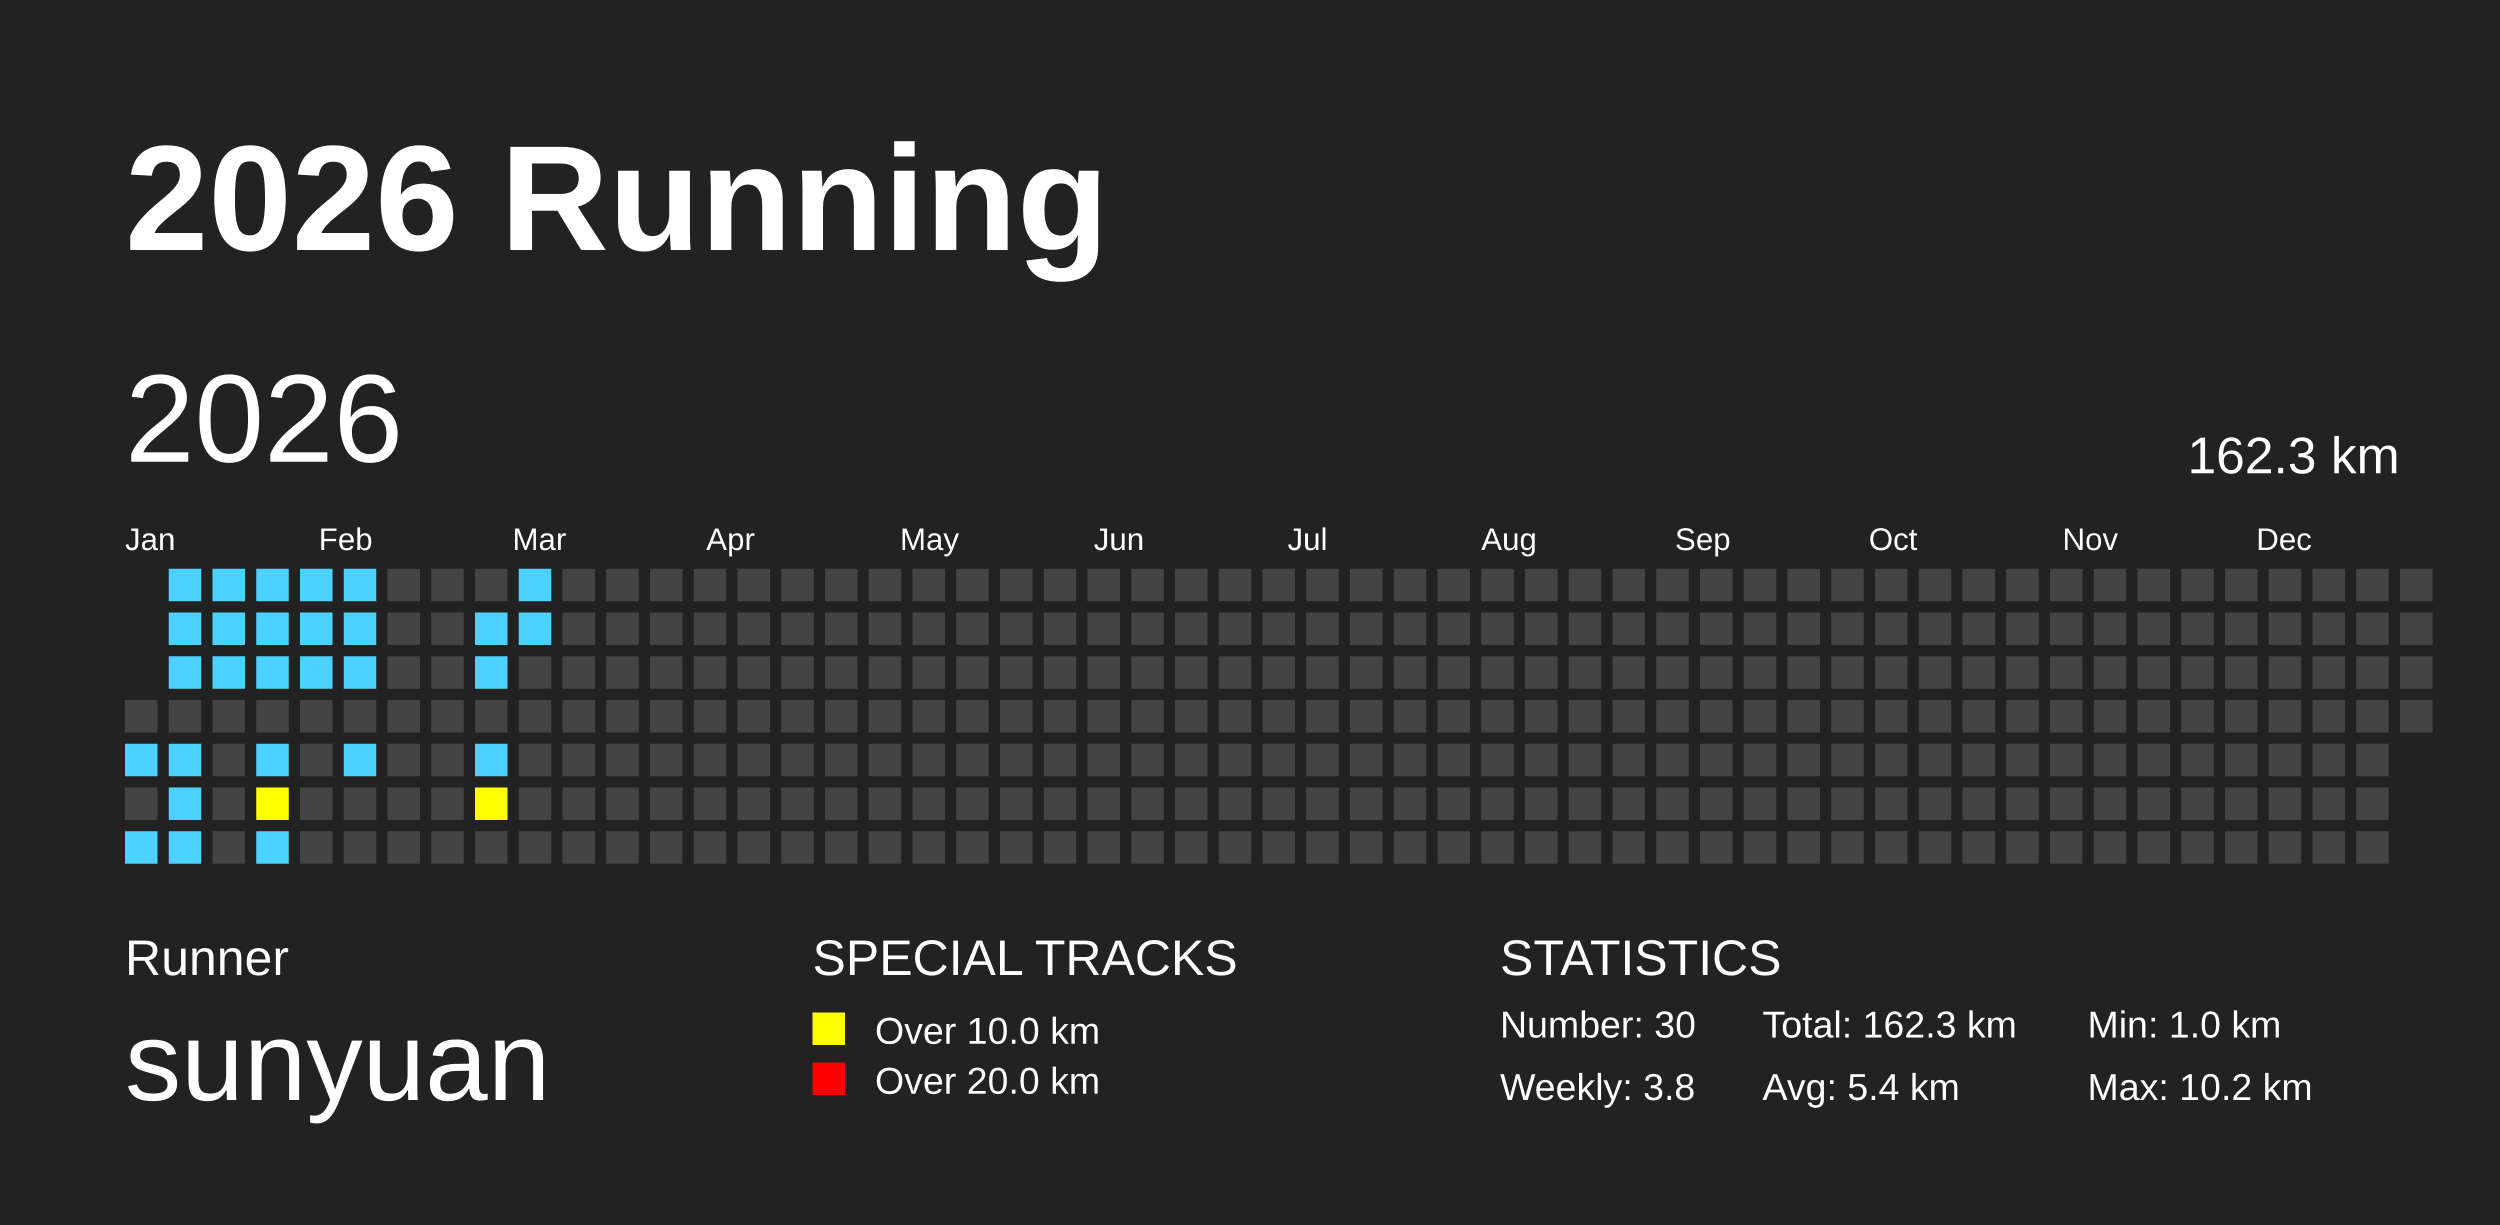
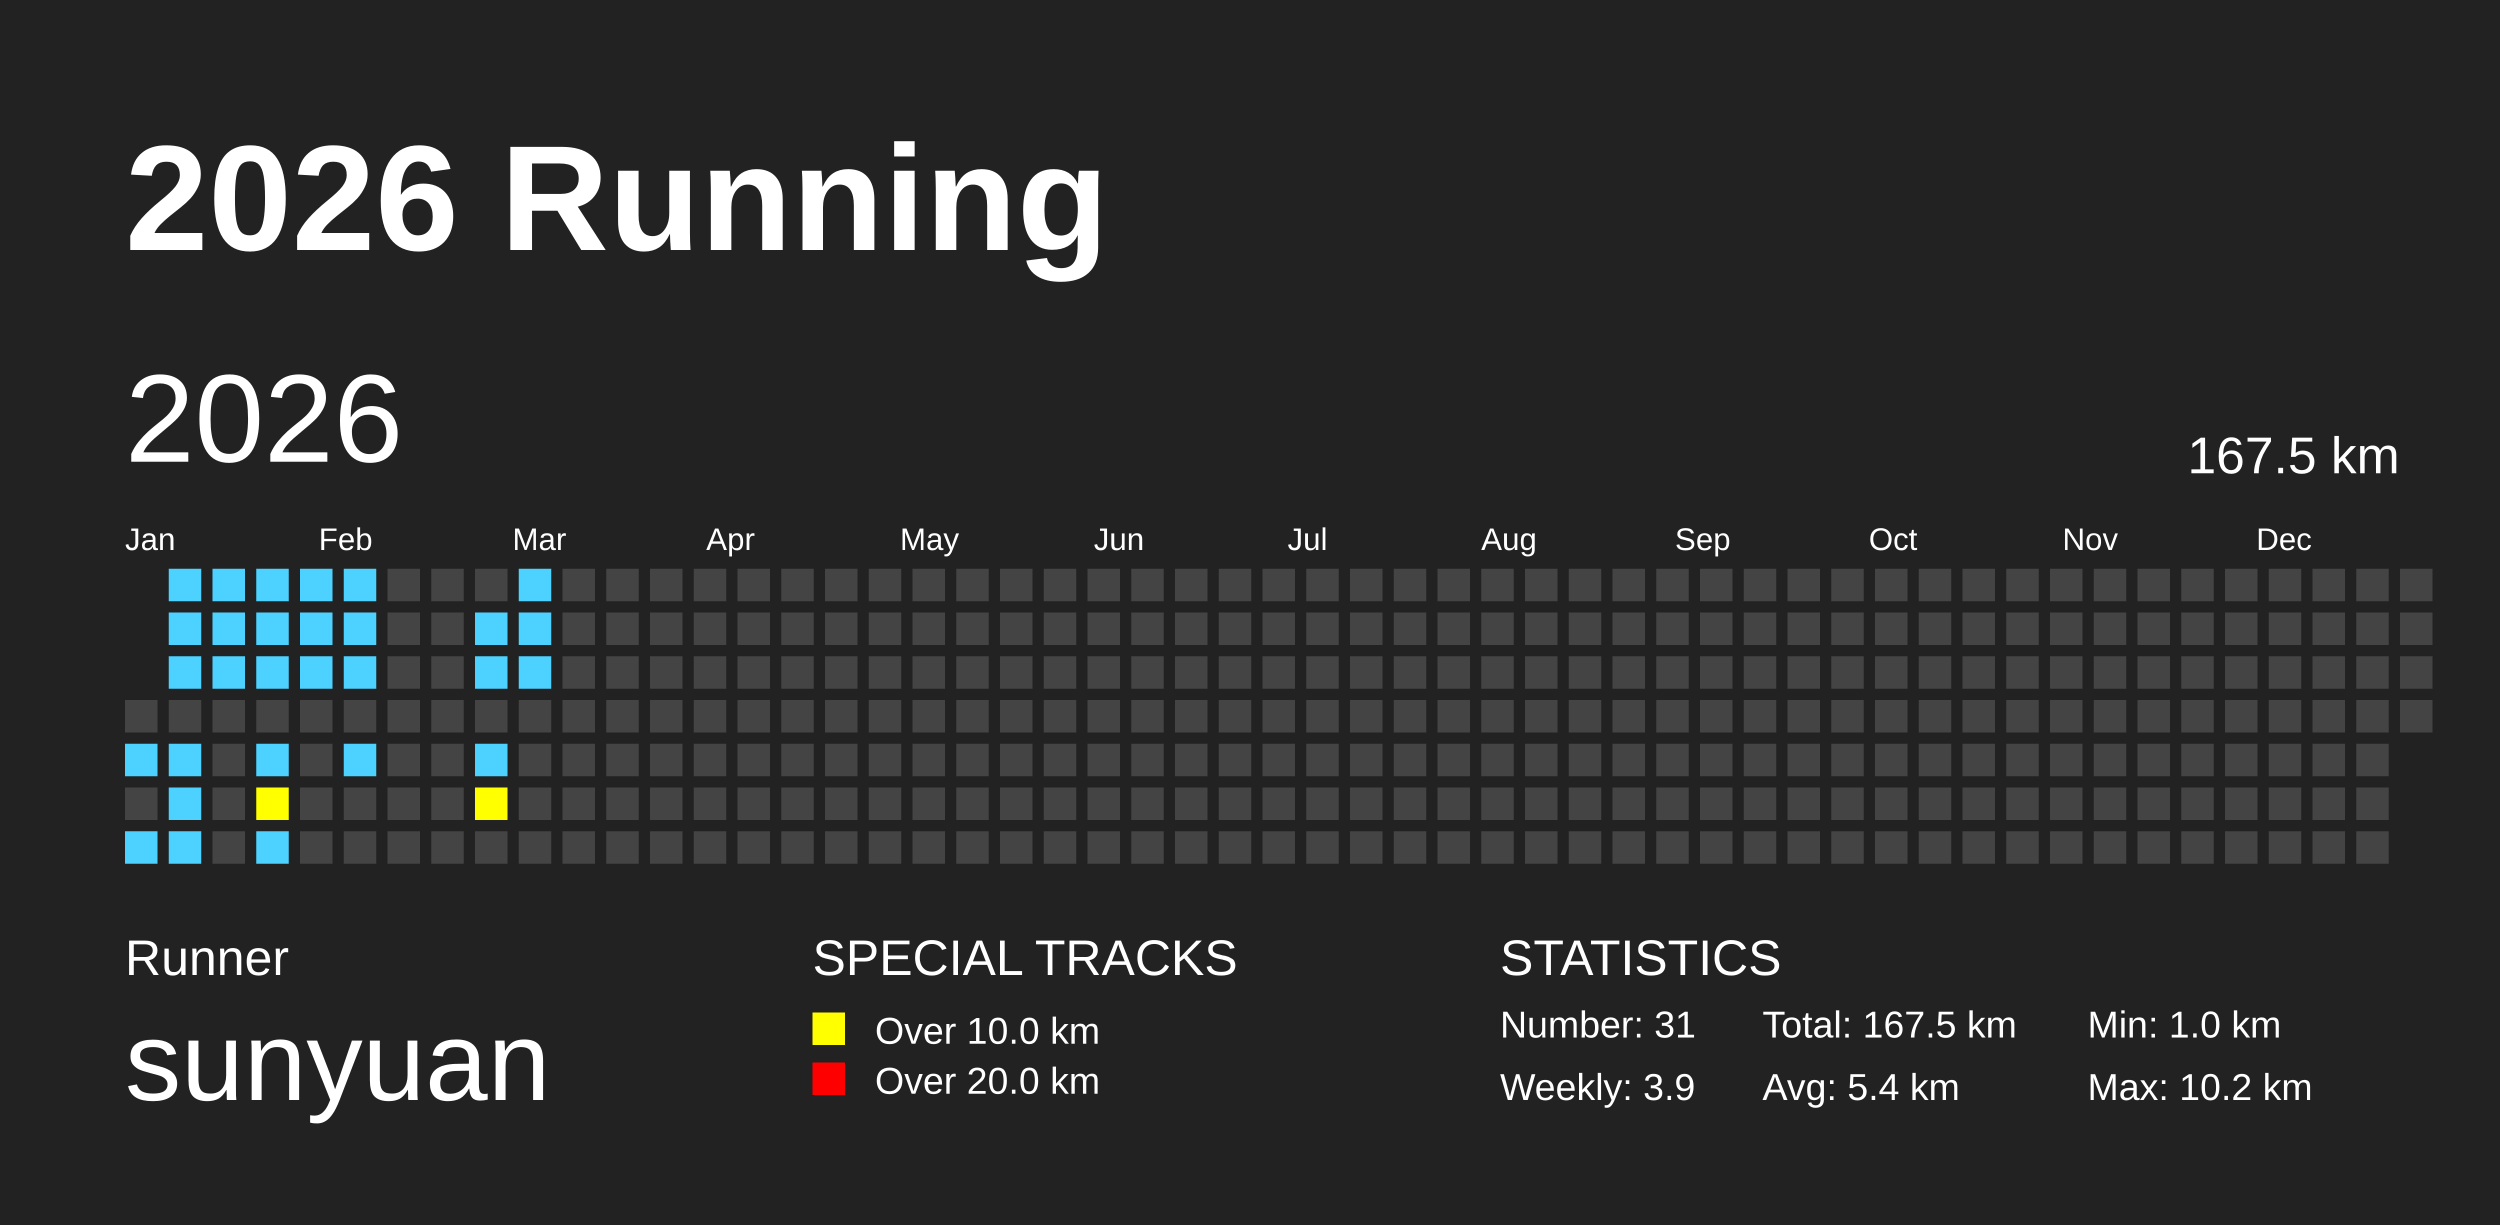
<svg xmlns="http://www.w3.org/2000/svg" baseProfile="full" height="98mm" version="1.1" viewBox="0,0,200,98" width="200mm">
  <defs />
  <rect fill="#222222" height="98" width="200" x="0" y="0" />
  <text fill="#FFFFFF" style="font-size:12px; font-family:Arial; font-weight:bold;" x="10" y="20">2026 Running</text>
  <text fill="#FFFFFF" style="font-size:4px; font-family:Arial" x="10" y="78">Runner</text>
  <text fill="#FFFFFF" style="font-size:9px; font-family:Arial" x="10" y="88">sunyuan</text>
  <text fill="#FFFFFF" style="font-size:4px; font-family:Arial" x="65" y="78">SPECIAL TRACKS</text>
  <rect fill="yellow" height="2.6" width="2.6" x="65" y="81" />
  <text fill="#FFFFFF" style="font-size:3px; font-family:Arial" x="70" y="83.5">Over 10.0 km</text>
  <rect fill="red" height="2.6" width="2.6" x="65" y="85" />
  <text fill="#FFFFFF" style="font-size:3px; font-family:Arial" x="70" y="87.5">Over 20.0 km</text>
  <text fill="#FFFFFF" style="font-size:4px; font-family:Arial" x="120" y="78">STATISTICS</text>
-   <text fill="#FFFFFF" style="font-size:3px; font-family:Arial" x="120" y="83">Number: 30</text>
-   <text fill="#FFFFFF" style="font-size:3px; font-family:Arial" x="120" y="88">Weekly: 3.8</text>
-   <text fill="#FFFFFF" style="font-size:3px; font-family:Arial" x="141" y="83">Total: 162.3 km</text>
+   <text fill="#FFFFFF" style="font-size:3px; font-family:Arial" x="120" y="83">Number: 31</text>
+   <text fill="#FFFFFF" style="font-size:3px; font-family:Arial" x="120" y="88">Weekly: 3.9</text>
+   <text fill="#FFFFFF" style="font-size:3px; font-family:Arial" x="141" y="83">Total: 167.5 km</text>
  <text fill="#FFFFFF" style="font-size:3px; font-family:Arial" x="141" y="88">Avg: 5.4 km</text>
  <text fill="#FFFFFF" style="font-size:3px; font-family:Arial" x="167" y="83">Min: 1.0 km</text>
  <text fill="#FFFFFF" style="font-size:3px; font-family:Arial" x="167" y="88">Max: 10.2 km</text>
  <text dominant-baseline="hanging" fill="#FFFFFF" style="font-size:10.0px; font-family:Arial;" x="10" y="30">2026</text>
-   <text dominant-baseline="hanging" fill="#FFFFFF" style="font-size:4.125px; font-family:Arial;" x="175" y="35">162.3 km</text>
+   <text dominant-baseline="hanging" fill="#FFFFFF" style="font-size:4.125px; font-family:Arial;" x="175" y="35">167.5 km</text>
  <text fill="#FFFFFF" style="font-size:2.5px; font-family:Arial" x="10.0" y="44">Jan</text>
  <text fill="#FFFFFF" style="font-size:2.5px; font-family:Arial" x="25.5" y="44">Feb</text>
  <text fill="#FFFFFF" style="font-size:2.5px; font-family:Arial" x="41.0" y="44">Mar</text>
  <text fill="#FFFFFF" style="font-size:2.5px; font-family:Arial" x="56.5" y="44">Apr</text>
  <text fill="#FFFFFF" style="font-size:2.5px; font-family:Arial" x="72.0" y="44">May</text>
  <text fill="#FFFFFF" style="font-size:2.5px; font-family:Arial" x="87.5" y="44">Jun</text>
  <text fill="#FFFFFF" style="font-size:2.5px; font-family:Arial" x="103.0" y="44">Jul</text>
  <text fill="#FFFFFF" style="font-size:2.5px; font-family:Arial" x="118.5" y="44">Aug</text>
  <text fill="#FFFFFF" style="font-size:2.5px; font-family:Arial" x="134.0" y="44">Sep</text>
  <text fill="#FFFFFF" style="font-size:2.5px; font-family:Arial" x="149.5" y="44">Oct</text>
  <text fill="#FFFFFF" style="font-size:2.5px; font-family:Arial" x="165.0" y="44">Nov</text>
  <text fill="#FFFFFF" style="font-size:2.5px; font-family:Arial" x="180.5" y="44">Dec</text>
  <rect fill="#444444" height="2.6" width="2.6" x="10.0" y="56.0" />
  <rect fill="#4DD2FF" height="2.6" width="2.6" x="10.0" y="59.5" />
  <rect fill="#444444" height="2.6" width="2.6" x="10.0" y="63.0" />
  <rect fill="#4DD2FF" height="2.6" width="2.6" x="10.0" y="66.5" />
  <rect fill="#4DD2FF" height="2.6" width="2.6" x="13.5" y="45.5" />
  <rect fill="#4DD2FF" height="2.6" width="2.6" x="13.5" y="49.0" />
  <rect fill="#4DD2FF" height="2.6" width="2.6" x="13.5" y="52.5" />
  <rect fill="#444444" height="2.6" width="2.6" x="13.5" y="56.0" />
  <rect fill="#4DD2FF" height="2.6" width="2.6" x="13.5" y="59.5" />
  <rect fill="#4DD2FF" height="2.6" width="2.6" x="13.5" y="63.0" />
  <rect fill="#4DD2FF" height="2.6" width="2.6" x="13.5" y="66.5" />
  <rect fill="#4DD2FF" height="2.6" width="2.6" x="17.0" y="45.5" />
  <rect fill="#4DD2FF" height="2.6" width="2.6" x="17.0" y="49.0" />
  <rect fill="#4DD2FF" height="2.6" width="2.6" x="17.0" y="52.5" />
  <rect fill="#444444" height="2.6" width="2.6" x="17.0" y="56.0" />
  <rect fill="#444444" height="2.6" width="2.6" x="17.0" y="59.5" />
  <rect fill="#444444" height="2.6" width="2.6" x="17.0" y="63.0" />
  <rect fill="#444444" height="2.6" width="2.6" x="17.0" y="66.5" />
  <rect fill="#4DD2FF" height="2.6" width="2.6" x="20.5" y="45.5" />
  <rect fill="#4DD2FF" height="2.6" width="2.6" x="20.5" y="49.0" />
  <rect fill="#4DD2FF" height="2.6" width="2.6" x="20.5" y="52.5" />
  <rect fill="#444444" height="2.6" width="2.6" x="20.5" y="56.0" />
  <rect fill="#4DD2FF" height="2.6" width="2.6" x="20.5" y="59.5" />
  <rect fill="yellow" height="2.6" width="2.6" x="20.5" y="63.0" />
  <rect fill="#4DD2FF" height="2.6" width="2.6" x="20.5" y="66.5" />
  <rect fill="#4DD2FF" height="2.6" width="2.6" x="24.0" y="45.5" />
  <rect fill="#4DD2FF" height="2.6" width="2.6" x="24.0" y="49.0" />
  <rect fill="#4DD2FF" height="2.6" width="2.6" x="24.0" y="52.5" />
  <rect fill="#444444" height="2.6" width="2.6" x="24.0" y="56.0" />
  <rect fill="#444444" height="2.6" width="2.6" x="24.0" y="59.5" />
  <rect fill="#444444" height="2.6" width="2.6" x="24.0" y="63.0" />
  <rect fill="#444444" height="2.6" width="2.6" x="24.0" y="66.5" />
  <rect fill="#4DD2FF" height="2.6" width="2.6" x="27.5" y="45.5" />
  <rect fill="#4DD2FF" height="2.6" width="2.6" x="27.5" y="49.0" />
  <rect fill="#4DD2FF" height="2.6" width="2.6" x="27.5" y="52.5" />
  <rect fill="#444444" height="2.6" width="2.6" x="27.5" y="56.0" />
  <rect fill="#4DD2FF" height="2.6" width="2.6" x="27.5" y="59.5" />
  <rect fill="#444444" height="2.6" width="2.6" x="27.5" y="63.0" />
  <rect fill="#444444" height="2.6" width="2.6" x="27.5" y="66.5" />
  <rect fill="#444444" height="2.6" width="2.6" x="31.0" y="45.5" />
  <rect fill="#444444" height="2.6" width="2.6" x="31.0" y="49.0" />
  <rect fill="#444444" height="2.6" width="2.6" x="31.0" y="52.5" />
  <rect fill="#444444" height="2.6" width="2.6" x="31.0" y="56.0" />
  <rect fill="#444444" height="2.6" width="2.6" x="31.0" y="59.5" />
  <rect fill="#444444" height="2.6" width="2.6" x="31.0" y="63.0" />
  <rect fill="#444444" height="2.6" width="2.6" x="31.0" y="66.5" />
  <rect fill="#444444" height="2.6" width="2.6" x="34.5" y="45.5" />
  <rect fill="#444444" height="2.6" width="2.6" x="34.5" y="49.0" />
  <rect fill="#444444" height="2.6" width="2.6" x="34.5" y="52.5" />
  <rect fill="#444444" height="2.6" width="2.6" x="34.5" y="56.0" />
  <rect fill="#444444" height="2.6" width="2.6" x="34.5" y="59.5" />
  <rect fill="#444444" height="2.6" width="2.6" x="34.5" y="63.0" />
  <rect fill="#444444" height="2.6" width="2.6" x="34.5" y="66.5" />
  <rect fill="#444444" height="2.6" width="2.6" x="38.0" y="45.5" />
  <rect fill="#4DD2FF" height="2.6" width="2.6" x="38.0" y="49.0" />
  <rect fill="#4DD2FF" height="2.6" width="2.6" x="38.0" y="52.5" />
  <rect fill="#444444" height="2.6" width="2.6" x="38.0" y="56.0" />
  <rect fill="#4DD2FF" height="2.6" width="2.6" x="38.0" y="59.5" />
  <rect fill="yellow" height="2.6" width="2.6" x="38.0" y="63.0" />
  <rect fill="#444444" height="2.6" width="2.6" x="38.0" y="66.5" />
  <rect fill="#4DD2FF" height="2.6" width="2.6" x="41.5" y="45.5" />
  <rect fill="#4DD2FF" height="2.6" width="2.6" x="41.5" y="49.0" />
-   <rect fill="#444444" height="2.6" width="2.6" x="41.5" y="52.5" />
+   <rect fill="#4DD2FF" height="2.6" width="2.6" x="41.5" y="52.5" />
  <rect fill="#444444" height="2.6" width="2.6" x="41.5" y="56.0" />
  <rect fill="#444444" height="2.6" width="2.6" x="41.5" y="59.5" />
  <rect fill="#444444" height="2.6" width="2.6" x="41.5" y="63.0" />
  <rect fill="#444444" height="2.6" width="2.6" x="41.5" y="66.5" />
  <rect fill="#444444" height="2.6" width="2.6" x="45.0" y="45.5" />
  <rect fill="#444444" height="2.6" width="2.6" x="45.0" y="49.0" />
  <rect fill="#444444" height="2.6" width="2.6" x="45.0" y="52.5" />
  <rect fill="#444444" height="2.6" width="2.6" x="45.0" y="56.0" />
  <rect fill="#444444" height="2.6" width="2.6" x="45.0" y="59.5" />
  <rect fill="#444444" height="2.6" width="2.6" x="45.0" y="63.0" />
  <rect fill="#444444" height="2.6" width="2.6" x="45.0" y="66.5" />
  <rect fill="#444444" height="2.6" width="2.6" x="48.5" y="45.5" />
  <rect fill="#444444" height="2.6" width="2.6" x="48.5" y="49.0" />
  <rect fill="#444444" height="2.6" width="2.6" x="48.5" y="52.5" />
  <rect fill="#444444" height="2.6" width="2.6" x="48.5" y="56.0" />
  <rect fill="#444444" height="2.6" width="2.6" x="48.5" y="59.5" />
  <rect fill="#444444" height="2.6" width="2.6" x="48.5" y="63.0" />
  <rect fill="#444444" height="2.6" width="2.6" x="48.5" y="66.5" />
  <rect fill="#444444" height="2.6" width="2.6" x="52.0" y="45.5" />
  <rect fill="#444444" height="2.6" width="2.6" x="52.0" y="49.0" />
  <rect fill="#444444" height="2.6" width="2.6" x="52.0" y="52.5" />
  <rect fill="#444444" height="2.6" width="2.6" x="52.0" y="56.0" />
  <rect fill="#444444" height="2.6" width="2.6" x="52.0" y="59.5" />
  <rect fill="#444444" height="2.6" width="2.6" x="52.0" y="63.0" />
  <rect fill="#444444" height="2.6" width="2.6" x="52.0" y="66.5" />
  <rect fill="#444444" height="2.6" width="2.6" x="55.5" y="45.5" />
  <rect fill="#444444" height="2.6" width="2.6" x="55.5" y="49.0" />
  <rect fill="#444444" height="2.6" width="2.6" x="55.5" y="52.5" />
  <rect fill="#444444" height="2.6" width="2.6" x="55.5" y="56.0" />
  <rect fill="#444444" height="2.6" width="2.6" x="55.5" y="59.5" />
  <rect fill="#444444" height="2.6" width="2.6" x="55.5" y="63.0" />
  <rect fill="#444444" height="2.6" width="2.6" x="55.5" y="66.5" />
  <rect fill="#444444" height="2.6" width="2.6" x="59.0" y="45.5" />
  <rect fill="#444444" height="2.6" width="2.6" x="59.0" y="49.0" />
  <rect fill="#444444" height="2.6" width="2.6" x="59.0" y="52.5" />
  <rect fill="#444444" height="2.6" width="2.6" x="59.0" y="56.0" />
  <rect fill="#444444" height="2.6" width="2.6" x="59.0" y="59.5" />
  <rect fill="#444444" height="2.6" width="2.6" x="59.0" y="63.0" />
  <rect fill="#444444" height="2.6" width="2.6" x="59.0" y="66.5" />
  <rect fill="#444444" height="2.6" width="2.6" x="62.5" y="45.5" />
  <rect fill="#444444" height="2.6" width="2.6" x="62.5" y="49.0" />
  <rect fill="#444444" height="2.6" width="2.6" x="62.5" y="52.5" />
  <rect fill="#444444" height="2.6" width="2.6" x="62.5" y="56.0" />
  <rect fill="#444444" height="2.6" width="2.6" x="62.5" y="59.5" />
  <rect fill="#444444" height="2.6" width="2.6" x="62.5" y="63.0" />
  <rect fill="#444444" height="2.6" width="2.6" x="62.5" y="66.5" />
  <rect fill="#444444" height="2.6" width="2.6" x="66.0" y="45.5" />
  <rect fill="#444444" height="2.6" width="2.6" x="66.0" y="49.0" />
  <rect fill="#444444" height="2.6" width="2.6" x="66.0" y="52.5" />
  <rect fill="#444444" height="2.6" width="2.6" x="66.0" y="56.0" />
  <rect fill="#444444" height="2.6" width="2.6" x="66.0" y="59.5" />
  <rect fill="#444444" height="2.6" width="2.6" x="66.0" y="63.0" />
  <rect fill="#444444" height="2.6" width="2.6" x="66.0" y="66.5" />
  <rect fill="#444444" height="2.6" width="2.6" x="69.5" y="45.5" />
  <rect fill="#444444" height="2.6" width="2.6" x="69.5" y="49.0" />
  <rect fill="#444444" height="2.6" width="2.6" x="69.5" y="52.5" />
  <rect fill="#444444" height="2.6" width="2.6" x="69.5" y="56.0" />
  <rect fill="#444444" height="2.6" width="2.6" x="69.5" y="59.5" />
  <rect fill="#444444" height="2.6" width="2.6" x="69.5" y="63.0" />
  <rect fill="#444444" height="2.6" width="2.6" x="69.5" y="66.5" />
  <rect fill="#444444" height="2.6" width="2.6" x="73.0" y="45.5" />
  <rect fill="#444444" height="2.6" width="2.6" x="73.0" y="49.0" />
  <rect fill="#444444" height="2.6" width="2.6" x="73.0" y="52.5" />
  <rect fill="#444444" height="2.6" width="2.6" x="73.0" y="56.0" />
  <rect fill="#444444" height="2.6" width="2.6" x="73.0" y="59.5" />
  <rect fill="#444444" height="2.6" width="2.6" x="73.0" y="63.0" />
  <rect fill="#444444" height="2.6" width="2.6" x="73.0" y="66.5" />
  <rect fill="#444444" height="2.6" width="2.6" x="76.5" y="45.5" />
  <rect fill="#444444" height="2.6" width="2.6" x="76.5" y="49.0" />
  <rect fill="#444444" height="2.6" width="2.6" x="76.5" y="52.5" />
  <rect fill="#444444" height="2.6" width="2.6" x="76.5" y="56.0" />
  <rect fill="#444444" height="2.6" width="2.6" x="76.5" y="59.5" />
  <rect fill="#444444" height="2.6" width="2.6" x="76.5" y="63.0" />
  <rect fill="#444444" height="2.6" width="2.6" x="76.5" y="66.5" />
  <rect fill="#444444" height="2.6" width="2.6" x="80.0" y="45.5" />
  <rect fill="#444444" height="2.6" width="2.6" x="80.0" y="49.0" />
  <rect fill="#444444" height="2.6" width="2.6" x="80.0" y="52.5" />
  <rect fill="#444444" height="2.6" width="2.6" x="80.0" y="56.0" />
  <rect fill="#444444" height="2.6" width="2.6" x="80.0" y="59.5" />
  <rect fill="#444444" height="2.6" width="2.6" x="80.0" y="63.0" />
  <rect fill="#444444" height="2.6" width="2.6" x="80.0" y="66.5" />
  <rect fill="#444444" height="2.6" width="2.6" x="83.5" y="45.5" />
  <rect fill="#444444" height="2.6" width="2.6" x="83.5" y="49.0" />
  <rect fill="#444444" height="2.6" width="2.6" x="83.5" y="52.5" />
  <rect fill="#444444" height="2.6" width="2.6" x="83.5" y="56.0" />
  <rect fill="#444444" height="2.6" width="2.6" x="83.5" y="59.5" />
  <rect fill="#444444" height="2.6" width="2.6" x="83.5" y="63.0" />
  <rect fill="#444444" height="2.6" width="2.6" x="83.5" y="66.5" />
  <rect fill="#444444" height="2.6" width="2.6" x="87.0" y="45.5" />
  <rect fill="#444444" height="2.6" width="2.6" x="87.0" y="49.0" />
  <rect fill="#444444" height="2.6" width="2.6" x="87.0" y="52.5" />
  <rect fill="#444444" height="2.6" width="2.6" x="87.0" y="56.0" />
  <rect fill="#444444" height="2.6" width="2.6" x="87.0" y="59.5" />
  <rect fill="#444444" height="2.6" width="2.6" x="87.0" y="63.0" />
  <rect fill="#444444" height="2.6" width="2.6" x="87.0" y="66.5" />
  <rect fill="#444444" height="2.6" width="2.6" x="90.5" y="45.5" />
  <rect fill="#444444" height="2.6" width="2.6" x="90.5" y="49.0" />
  <rect fill="#444444" height="2.6" width="2.6" x="90.5" y="52.5" />
  <rect fill="#444444" height="2.6" width="2.6" x="90.5" y="56.0" />
  <rect fill="#444444" height="2.6" width="2.6" x="90.5" y="59.5" />
  <rect fill="#444444" height="2.6" width="2.6" x="90.5" y="63.0" />
  <rect fill="#444444" height="2.6" width="2.6" x="90.5" y="66.5" />
  <rect fill="#444444" height="2.6" width="2.6" x="94.0" y="45.5" />
  <rect fill="#444444" height="2.6" width="2.6" x="94.0" y="49.0" />
  <rect fill="#444444" height="2.6" width="2.6" x="94.0" y="52.5" />
  <rect fill="#444444" height="2.6" width="2.6" x="94.0" y="56.0" />
  <rect fill="#444444" height="2.6" width="2.6" x="94.0" y="59.5" />
  <rect fill="#444444" height="2.6" width="2.6" x="94.0" y="63.0" />
  <rect fill="#444444" height="2.6" width="2.6" x="94.0" y="66.5" />
  <rect fill="#444444" height="2.6" width="2.6" x="97.5" y="45.5" />
  <rect fill="#444444" height="2.6" width="2.6" x="97.5" y="49.0" />
  <rect fill="#444444" height="2.6" width="2.6" x="97.5" y="52.5" />
  <rect fill="#444444" height="2.6" width="2.6" x="97.5" y="56.0" />
  <rect fill="#444444" height="2.6" width="2.6" x="97.5" y="59.5" />
  <rect fill="#444444" height="2.6" width="2.6" x="97.5" y="63.0" />
  <rect fill="#444444" height="2.6" width="2.6" x="97.5" y="66.5" />
  <rect fill="#444444" height="2.6" width="2.6" x="101.0" y="45.5" />
  <rect fill="#444444" height="2.6" width="2.6" x="101.0" y="49.0" />
  <rect fill="#444444" height="2.6" width="2.6" x="101.0" y="52.5" />
  <rect fill="#444444" height="2.6" width="2.6" x="101.0" y="56.0" />
  <rect fill="#444444" height="2.6" width="2.6" x="101.0" y="59.5" />
  <rect fill="#444444" height="2.6" width="2.6" x="101.0" y="63.0" />
  <rect fill="#444444" height="2.6" width="2.6" x="101.0" y="66.5" />
  <rect fill="#444444" height="2.6" width="2.6" x="104.5" y="45.5" />
  <rect fill="#444444" height="2.6" width="2.6" x="104.5" y="49.0" />
  <rect fill="#444444" height="2.6" width="2.6" x="104.5" y="52.5" />
  <rect fill="#444444" height="2.6" width="2.6" x="104.5" y="56.0" />
  <rect fill="#444444" height="2.6" width="2.6" x="104.5" y="59.5" />
  <rect fill="#444444" height="2.6" width="2.6" x="104.5" y="63.0" />
  <rect fill="#444444" height="2.6" width="2.6" x="104.5" y="66.5" />
  <rect fill="#444444" height="2.6" width="2.6" x="108.0" y="45.5" />
  <rect fill="#444444" height="2.6" width="2.6" x="108.0" y="49.0" />
  <rect fill="#444444" height="2.6" width="2.6" x="108.0" y="52.5" />
  <rect fill="#444444" height="2.6" width="2.6" x="108.0" y="56.0" />
  <rect fill="#444444" height="2.6" width="2.6" x="108.0" y="59.5" />
  <rect fill="#444444" height="2.6" width="2.6" x="108.0" y="63.0" />
  <rect fill="#444444" height="2.6" width="2.6" x="108.0" y="66.5" />
  <rect fill="#444444" height="2.6" width="2.6" x="111.5" y="45.5" />
  <rect fill="#444444" height="2.6" width="2.6" x="111.5" y="49.0" />
  <rect fill="#444444" height="2.6" width="2.6" x="111.5" y="52.5" />
  <rect fill="#444444" height="2.6" width="2.6" x="111.5" y="56.0" />
  <rect fill="#444444" height="2.6" width="2.6" x="111.5" y="59.5" />
  <rect fill="#444444" height="2.6" width="2.6" x="111.5" y="63.0" />
  <rect fill="#444444" height="2.6" width="2.6" x="111.5" y="66.5" />
  <rect fill="#444444" height="2.6" width="2.6" x="115.0" y="45.5" />
  <rect fill="#444444" height="2.6" width="2.6" x="115.0" y="49.0" />
  <rect fill="#444444" height="2.6" width="2.6" x="115.0" y="52.5" />
  <rect fill="#444444" height="2.6" width="2.6" x="115.0" y="56.0" />
  <rect fill="#444444" height="2.6" width="2.6" x="115.0" y="59.5" />
  <rect fill="#444444" height="2.6" width="2.6" x="115.0" y="63.0" />
  <rect fill="#444444" height="2.6" width="2.6" x="115.0" y="66.5" />
  <rect fill="#444444" height="2.6" width="2.6" x="118.5" y="45.5" />
  <rect fill="#444444" height="2.6" width="2.6" x="118.5" y="49.0" />
  <rect fill="#444444" height="2.6" width="2.6" x="118.5" y="52.5" />
  <rect fill="#444444" height="2.6" width="2.6" x="118.5" y="56.0" />
  <rect fill="#444444" height="2.6" width="2.6" x="118.5" y="59.5" />
  <rect fill="#444444" height="2.6" width="2.6" x="118.5" y="63.0" />
  <rect fill="#444444" height="2.6" width="2.6" x="118.5" y="66.5" />
  <rect fill="#444444" height="2.6" width="2.6" x="122.0" y="45.5" />
  <rect fill="#444444" height="2.6" width="2.6" x="122.0" y="49.0" />
  <rect fill="#444444" height="2.6" width="2.6" x="122.0" y="52.5" />
  <rect fill="#444444" height="2.6" width="2.6" x="122.0" y="56.0" />
  <rect fill="#444444" height="2.6" width="2.6" x="122.0" y="59.5" />
  <rect fill="#444444" height="2.6" width="2.6" x="122.0" y="63.0" />
  <rect fill="#444444" height="2.6" width="2.6" x="122.0" y="66.5" />
  <rect fill="#444444" height="2.6" width="2.6" x="125.5" y="45.5" />
  <rect fill="#444444" height="2.6" width="2.6" x="125.5" y="49.0" />
  <rect fill="#444444" height="2.6" width="2.6" x="125.5" y="52.5" />
  <rect fill="#444444" height="2.6" width="2.6" x="125.5" y="56.0" />
  <rect fill="#444444" height="2.6" width="2.6" x="125.5" y="59.5" />
  <rect fill="#444444" height="2.6" width="2.6" x="125.5" y="63.0" />
  <rect fill="#444444" height="2.6" width="2.6" x="125.5" y="66.5" />
  <rect fill="#444444" height="2.6" width="2.6" x="129.0" y="45.5" />
  <rect fill="#444444" height="2.6" width="2.6" x="129.0" y="49.0" />
  <rect fill="#444444" height="2.6" width="2.6" x="129.0" y="52.5" />
  <rect fill="#444444" height="2.6" width="2.6" x="129.0" y="56.0" />
  <rect fill="#444444" height="2.6" width="2.6" x="129.0" y="59.5" />
  <rect fill="#444444" height="2.6" width="2.6" x="129.0" y="63.0" />
  <rect fill="#444444" height="2.6" width="2.6" x="129.0" y="66.5" />
  <rect fill="#444444" height="2.6" width="2.6" x="132.5" y="45.5" />
  <rect fill="#444444" height="2.6" width="2.6" x="132.5" y="49.0" />
  <rect fill="#444444" height="2.6" width="2.6" x="132.5" y="52.5" />
  <rect fill="#444444" height="2.6" width="2.6" x="132.5" y="56.0" />
  <rect fill="#444444" height="2.6" width="2.6" x="132.5" y="59.5" />
  <rect fill="#444444" height="2.6" width="2.6" x="132.5" y="63.0" />
  <rect fill="#444444" height="2.6" width="2.6" x="132.5" y="66.5" />
  <rect fill="#444444" height="2.6" width="2.6" x="136.0" y="45.5" />
  <rect fill="#444444" height="2.6" width="2.6" x="136.0" y="49.0" />
  <rect fill="#444444" height="2.6" width="2.6" x="136.0" y="52.5" />
  <rect fill="#444444" height="2.6" width="2.6" x="136.0" y="56.0" />
  <rect fill="#444444" height="2.6" width="2.6" x="136.0" y="59.5" />
  <rect fill="#444444" height="2.6" width="2.6" x="136.0" y="63.0" />
  <rect fill="#444444" height="2.6" width="2.6" x="136.0" y="66.5" />
  <rect fill="#444444" height="2.6" width="2.6" x="139.5" y="45.5" />
  <rect fill="#444444" height="2.6" width="2.6" x="139.5" y="49.0" />
  <rect fill="#444444" height="2.6" width="2.6" x="139.5" y="52.5" />
  <rect fill="#444444" height="2.6" width="2.6" x="139.5" y="56.0" />
  <rect fill="#444444" height="2.6" width="2.6" x="139.5" y="59.5" />
  <rect fill="#444444" height="2.6" width="2.6" x="139.5" y="63.0" />
  <rect fill="#444444" height="2.6" width="2.6" x="139.5" y="66.5" />
  <rect fill="#444444" height="2.6" width="2.6" x="143.0" y="45.5" />
  <rect fill="#444444" height="2.6" width="2.6" x="143.0" y="49.0" />
  <rect fill="#444444" height="2.6" width="2.6" x="143.0" y="52.5" />
  <rect fill="#444444" height="2.6" width="2.6" x="143.0" y="56.0" />
  <rect fill="#444444" height="2.6" width="2.6" x="143.0" y="59.5" />
  <rect fill="#444444" height="2.6" width="2.6" x="143.0" y="63.0" />
  <rect fill="#444444" height="2.6" width="2.6" x="143.0" y="66.5" />
  <rect fill="#444444" height="2.6" width="2.6" x="146.5" y="45.5" />
  <rect fill="#444444" height="2.6" width="2.6" x="146.5" y="49.0" />
  <rect fill="#444444" height="2.6" width="2.6" x="146.5" y="52.5" />
  <rect fill="#444444" height="2.6" width="2.6" x="146.5" y="56.0" />
  <rect fill="#444444" height="2.6" width="2.6" x="146.5" y="59.5" />
  <rect fill="#444444" height="2.6" width="2.6" x="146.5" y="63.0" />
  <rect fill="#444444" height="2.6" width="2.6" x="146.5" y="66.5" />
  <rect fill="#444444" height="2.6" width="2.6" x="150.0" y="45.5" />
  <rect fill="#444444" height="2.6" width="2.6" x="150.0" y="49.0" />
  <rect fill="#444444" height="2.6" width="2.6" x="150.0" y="52.5" />
  <rect fill="#444444" height="2.6" width="2.6" x="150.0" y="56.0" />
  <rect fill="#444444" height="2.6" width="2.6" x="150.0" y="59.5" />
  <rect fill="#444444" height="2.6" width="2.6" x="150.0" y="63.0" />
  <rect fill="#444444" height="2.6" width="2.6" x="150.0" y="66.5" />
  <rect fill="#444444" height="2.6" width="2.6" x="153.5" y="45.5" />
  <rect fill="#444444" height="2.6" width="2.6" x="153.5" y="49.0" />
  <rect fill="#444444" height="2.6" width="2.6" x="153.5" y="52.5" />
  <rect fill="#444444" height="2.6" width="2.6" x="153.5" y="56.0" />
  <rect fill="#444444" height="2.6" width="2.6" x="153.5" y="59.5" />
  <rect fill="#444444" height="2.6" width="2.6" x="153.5" y="63.0" />
  <rect fill="#444444" height="2.6" width="2.6" x="153.5" y="66.5" />
  <rect fill="#444444" height="2.6" width="2.6" x="157.0" y="45.5" />
  <rect fill="#444444" height="2.6" width="2.6" x="157.0" y="49.0" />
  <rect fill="#444444" height="2.6" width="2.6" x="157.0" y="52.5" />
  <rect fill="#444444" height="2.6" width="2.6" x="157.0" y="56.0" />
  <rect fill="#444444" height="2.6" width="2.6" x="157.0" y="59.5" />
  <rect fill="#444444" height="2.6" width="2.6" x="157.0" y="63.0" />
  <rect fill="#444444" height="2.6" width="2.6" x="157.0" y="66.5" />
  <rect fill="#444444" height="2.6" width="2.6" x="160.5" y="45.5" />
  <rect fill="#444444" height="2.6" width="2.6" x="160.5" y="49.0" />
  <rect fill="#444444" height="2.6" width="2.6" x="160.5" y="52.5" />
  <rect fill="#444444" height="2.6" width="2.6" x="160.5" y="56.0" />
  <rect fill="#444444" height="2.6" width="2.6" x="160.5" y="59.5" />
  <rect fill="#444444" height="2.6" width="2.6" x="160.5" y="63.0" />
  <rect fill="#444444" height="2.6" width="2.6" x="160.5" y="66.5" />
  <rect fill="#444444" height="2.6" width="2.6" x="164.0" y="45.5" />
  <rect fill="#444444" height="2.6" width="2.6" x="164.0" y="49.0" />
  <rect fill="#444444" height="2.6" width="2.6" x="164.0" y="52.5" />
  <rect fill="#444444" height="2.6" width="2.6" x="164.0" y="56.0" />
  <rect fill="#444444" height="2.6" width="2.6" x="164.0" y="59.5" />
  <rect fill="#444444" height="2.6" width="2.6" x="164.0" y="63.0" />
  <rect fill="#444444" height="2.6" width="2.6" x="164.0" y="66.5" />
  <rect fill="#444444" height="2.6" width="2.6" x="167.5" y="45.5" />
  <rect fill="#444444" height="2.6" width="2.6" x="167.5" y="49.0" />
  <rect fill="#444444" height="2.6" width="2.6" x="167.5" y="52.5" />
  <rect fill="#444444" height="2.6" width="2.6" x="167.5" y="56.0" />
  <rect fill="#444444" height="2.6" width="2.6" x="167.5" y="59.5" />
  <rect fill="#444444" height="2.6" width="2.6" x="167.5" y="63.0" />
  <rect fill="#444444" height="2.6" width="2.6" x="167.5" y="66.5" />
  <rect fill="#444444" height="2.6" width="2.6" x="171.0" y="45.5" />
  <rect fill="#444444" height="2.6" width="2.6" x="171.0" y="49.0" />
  <rect fill="#444444" height="2.6" width="2.6" x="171.0" y="52.5" />
  <rect fill="#444444" height="2.6" width="2.6" x="171.0" y="56.0" />
  <rect fill="#444444" height="2.6" width="2.6" x="171.0" y="59.5" />
  <rect fill="#444444" height="2.6" width="2.6" x="171.0" y="63.0" />
  <rect fill="#444444" height="2.6" width="2.6" x="171.0" y="66.5" />
  <rect fill="#444444" height="2.6" width="2.6" x="174.5" y="45.5" />
  <rect fill="#444444" height="2.6" width="2.6" x="174.5" y="49.0" />
  <rect fill="#444444" height="2.6" width="2.6" x="174.5" y="52.5" />
  <rect fill="#444444" height="2.6" width="2.6" x="174.5" y="56.0" />
  <rect fill="#444444" height="2.6" width="2.6" x="174.5" y="59.5" />
  <rect fill="#444444" height="2.6" width="2.6" x="174.5" y="63.0" />
  <rect fill="#444444" height="2.6" width="2.6" x="174.5" y="66.5" />
  <rect fill="#444444" height="2.6" width="2.6" x="178.0" y="45.5" />
  <rect fill="#444444" height="2.6" width="2.6" x="178.0" y="49.0" />
  <rect fill="#444444" height="2.6" width="2.6" x="178.0" y="52.5" />
  <rect fill="#444444" height="2.6" width="2.6" x="178.0" y="56.0" />
  <rect fill="#444444" height="2.6" width="2.6" x="178.0" y="59.5" />
  <rect fill="#444444" height="2.6" width="2.6" x="178.0" y="63.0" />
  <rect fill="#444444" height="2.6" width="2.6" x="178.0" y="66.5" />
  <rect fill="#444444" height="2.6" width="2.6" x="181.5" y="45.5" />
  <rect fill="#444444" height="2.6" width="2.6" x="181.5" y="49.0" />
  <rect fill="#444444" height="2.6" width="2.6" x="181.5" y="52.5" />
  <rect fill="#444444" height="2.6" width="2.6" x="181.5" y="56.0" />
  <rect fill="#444444" height="2.6" width="2.6" x="181.5" y="59.5" />
  <rect fill="#444444" height="2.6" width="2.6" x="181.5" y="63.0" />
  <rect fill="#444444" height="2.6" width="2.6" x="181.5" y="66.5" />
  <rect fill="#444444" height="2.6" width="2.6" x="185.0" y="45.5" />
  <rect fill="#444444" height="2.6" width="2.6" x="185.0" y="49.0" />
  <rect fill="#444444" height="2.6" width="2.6" x="185.0" y="52.5" />
  <rect fill="#444444" height="2.6" width="2.6" x="185.0" y="56.0" />
  <rect fill="#444444" height="2.6" width="2.6" x="185.0" y="59.5" />
  <rect fill="#444444" height="2.6" width="2.6" x="185.0" y="63.0" />
  <rect fill="#444444" height="2.6" width="2.6" x="185.0" y="66.5" />
  <rect fill="#444444" height="2.6" width="2.6" x="188.5" y="45.5" />
  <rect fill="#444444" height="2.6" width="2.6" x="188.5" y="49.0" />
  <rect fill="#444444" height="2.6" width="2.6" x="188.5" y="52.5" />
  <rect fill="#444444" height="2.6" width="2.6" x="188.5" y="56.0" />
  <rect fill="#444444" height="2.6" width="2.6" x="188.5" y="59.5" />
  <rect fill="#444444" height="2.6" width="2.6" x="188.5" y="63.0" />
  <rect fill="#444444" height="2.6" width="2.6" x="188.5" y="66.5" />
  <rect fill="#444444" height="2.6" width="2.6" x="192.0" y="45.5" />
  <rect fill="#444444" height="2.6" width="2.6" x="192.0" y="49.0" />
  <rect fill="#444444" height="2.6" width="2.6" x="192.0" y="52.5" />
  <rect fill="#444444" height="2.6" width="2.6" x="192.0" y="56.0" />
</svg>
